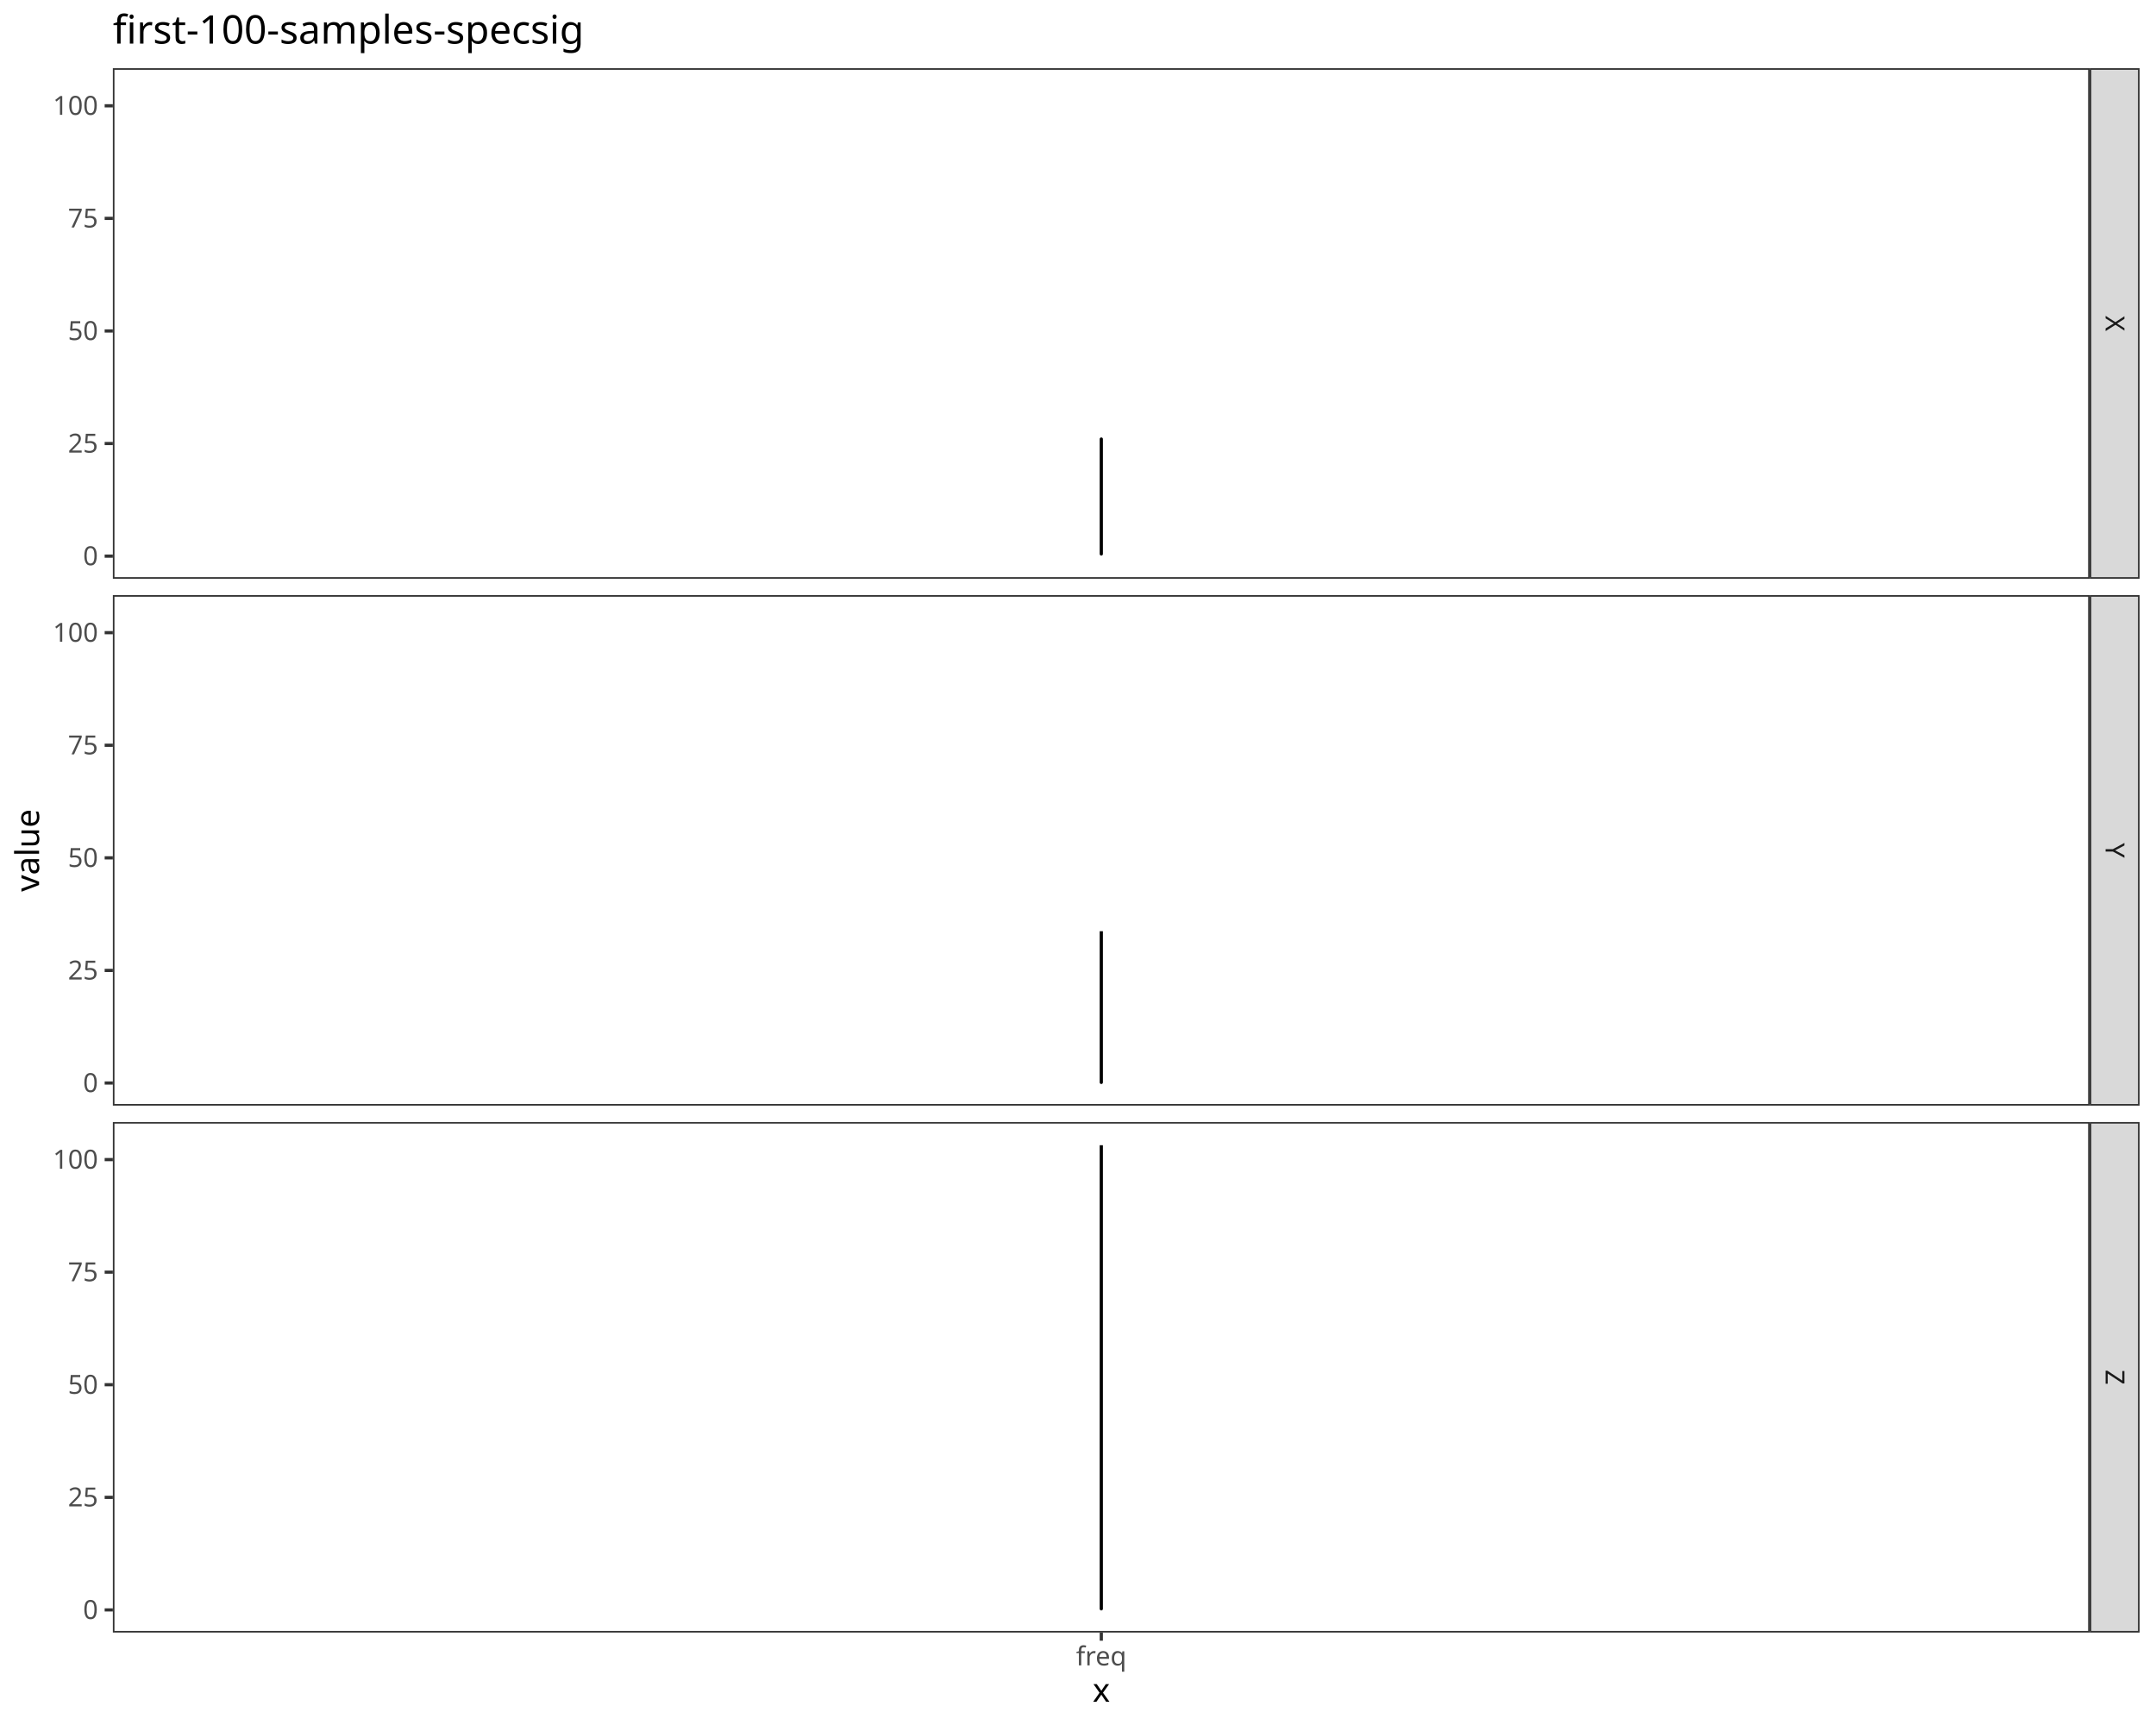
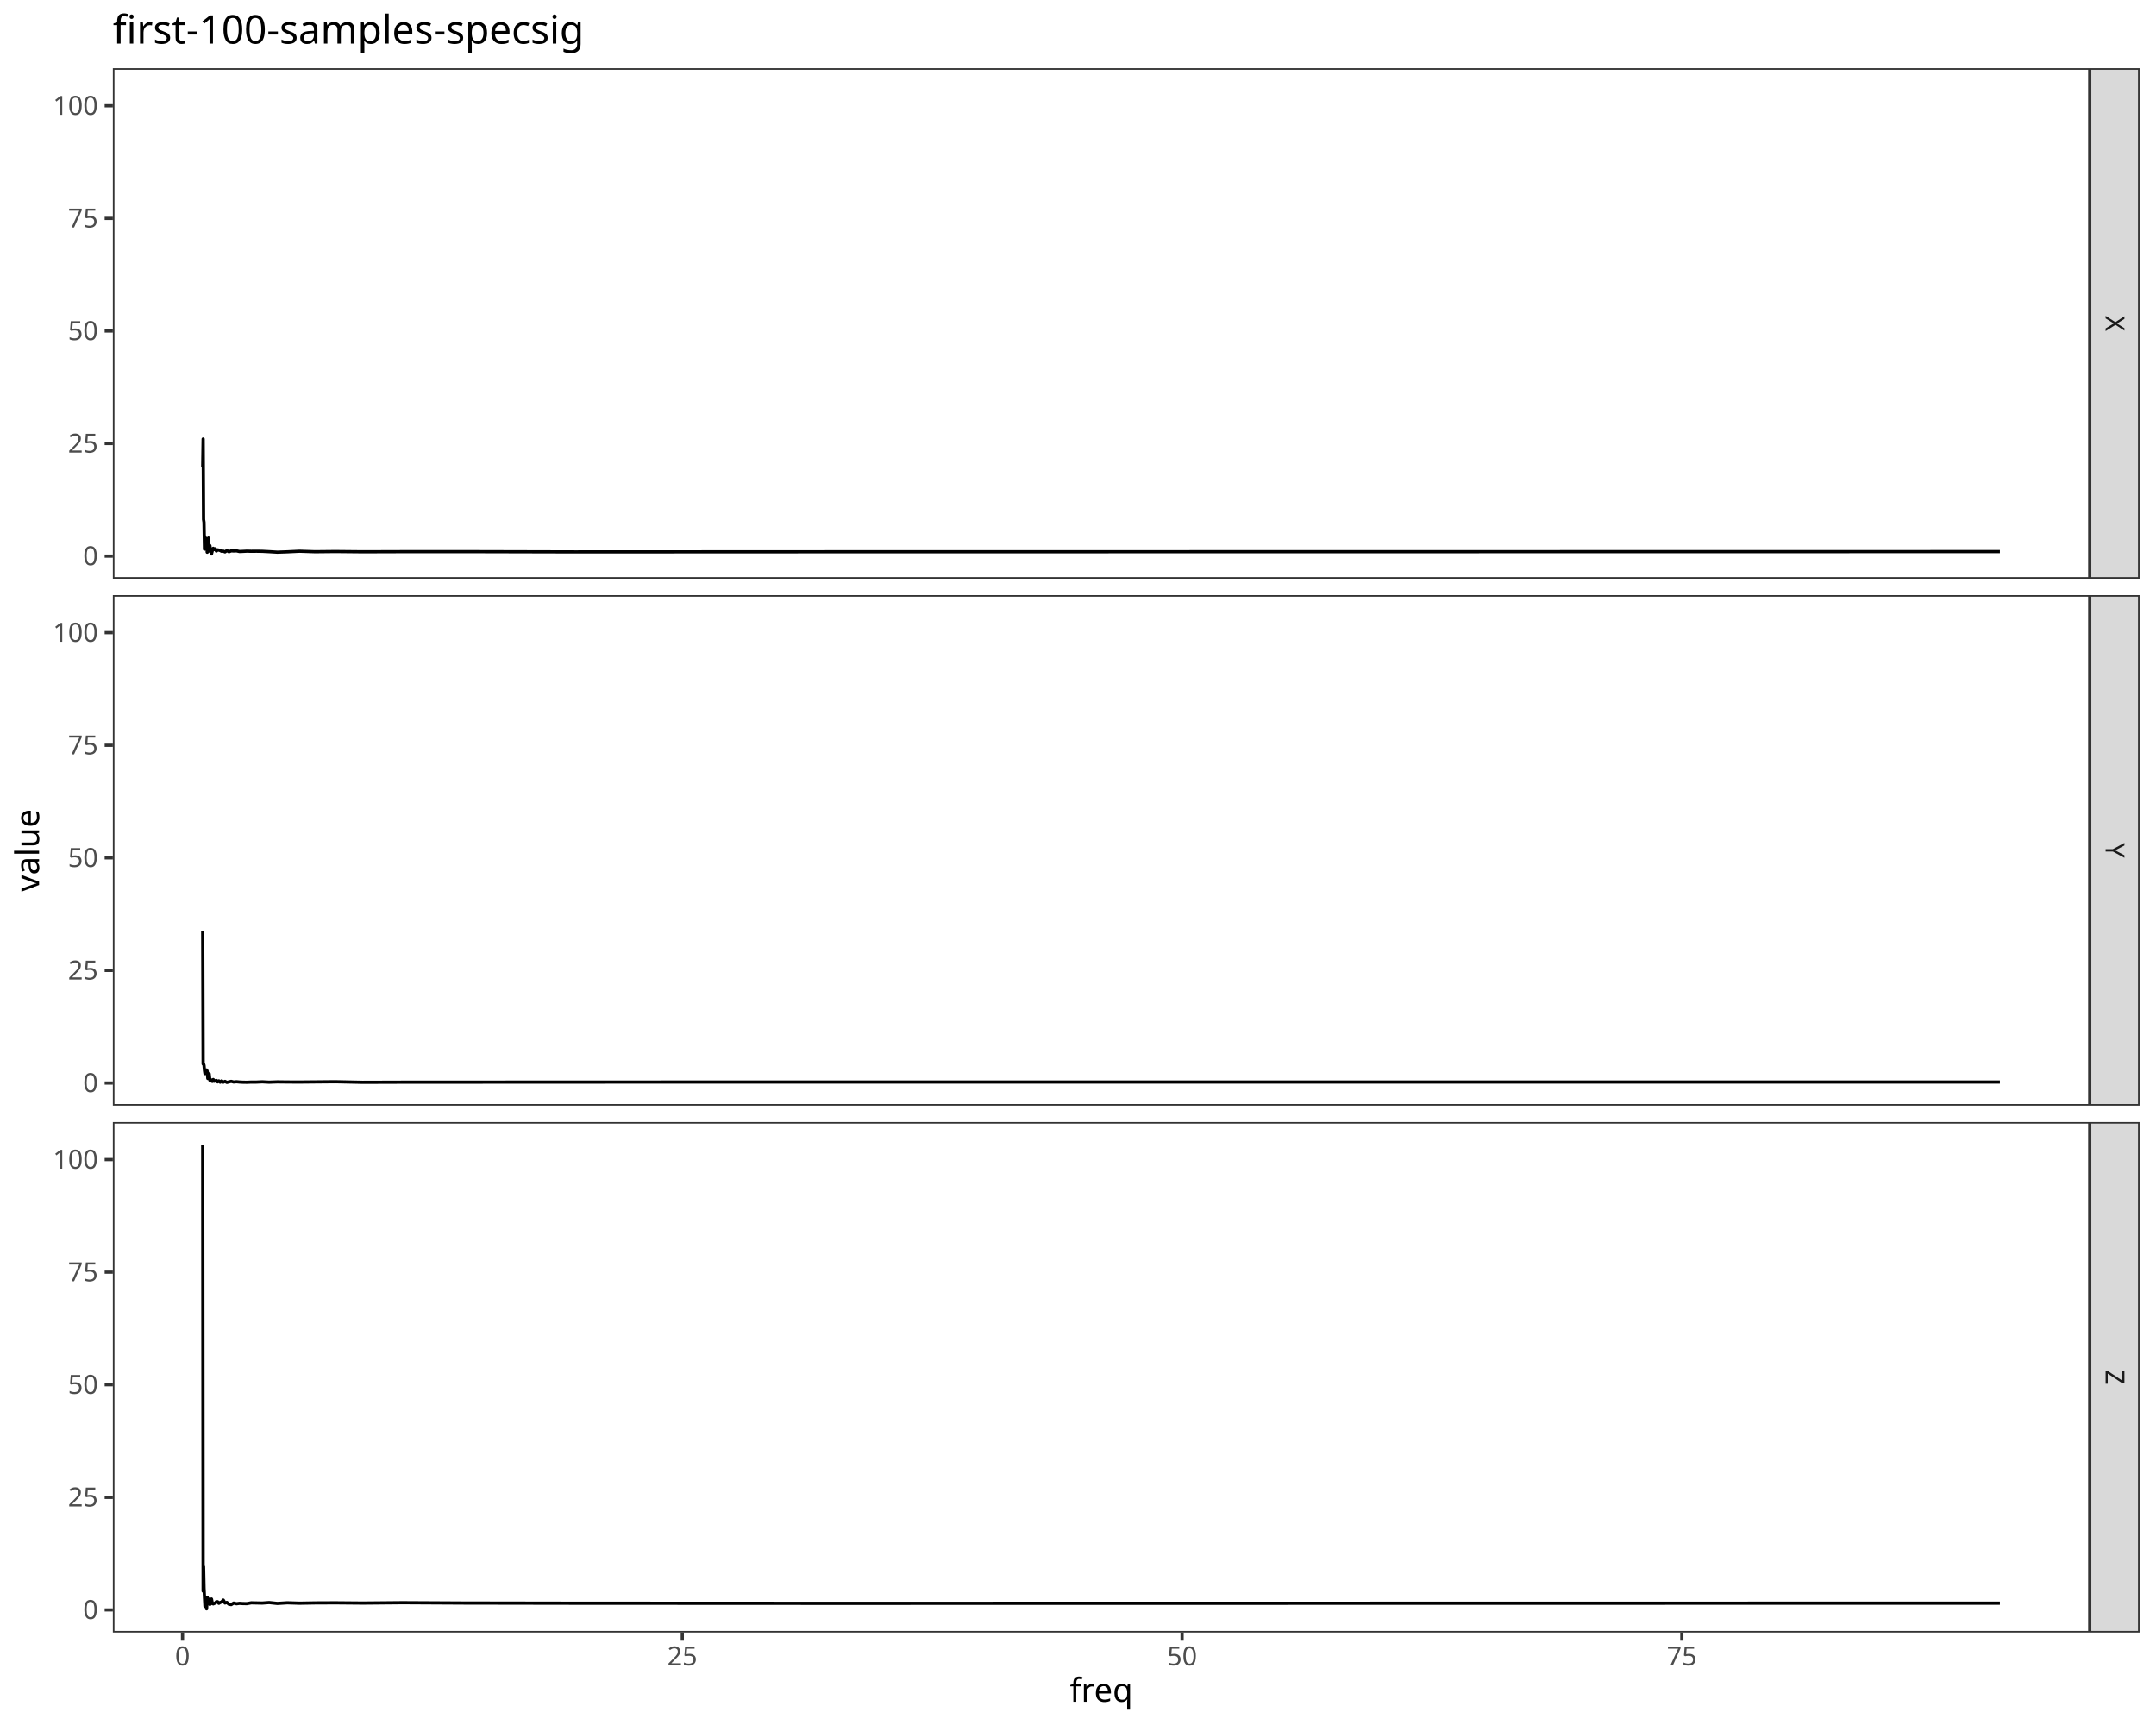
<svg xmlns="http://www.w3.org/2000/svg" class="svglite" data-engine-version="2.0" width="720.00pt" height="576.00pt" viewBox="0 0 720.00 576.00">
  <defs>
    <style type="text/css">
    .svglite line, .svglite polyline, .svglite polygon, .svglite path, .svglite rect, .svglite circle {
      fill: none;
      stroke: #000000;
      stroke-linecap: round;
      stroke-linejoin: round;
      stroke-miterlimit: 10.00;
    }
  </style>
  </defs>
  <rect width="100%" height="100%" style="stroke: none; fill: #FFFFFF;" />
  <defs>
    <clipPath id="cpMC4wMHw3MjAuMDB8MC4wMHw1NzYuMDA=">
      <rect x="0.00" y="0.00" width="720.00" height="576.00" />
    </clipPath>
  </defs>
  <g clip-path="url(#cpMC4wMHw3MjAuMDB8MC4wMHw1NzYuMDA=)">
    <rect x="0.00" y="0.00" width="720.00" height="576.00" style="stroke-width: 1.07; stroke: #FFFFFF; fill: #FFFFFF;" />
  </g>
  <defs>
    <clipPath id="cpMzcuNjl8Njk3Ljg3fDIyLjc4fDE5My4yNA==">
      <rect x="37.69" y="22.78" width="660.18" height="170.46" />
    </clipPath>
  </defs>
  <g clip-path="url(#cpMzcuNjl8Njk3Ljg3fDIyLjc4fDE5My4yNA==)">
    <rect x="37.69" y="22.78" width="660.18" height="170.46" style="stroke-width: 1.07; stroke: none; fill: #FFFFFF;" />
-     <polyline points="367.78,155.95 367.78,146.60 367.78,173.46 367.78,174.42 367.78,183.37 367.78,179.21 367.78,181.77 367.78,179.87 367.78,180.24 367.78,184.40 367.78,184.23 367.78,179.67 367.78,182.91 367.78,182.20 367.78,184.03 367.78,184.98 367.78,183.86 367.78,183.08 367.78,183.51 367.78,183.24 367.78,184.00 367.78,183.60 367.78,183.68 367.78,183.83 367.78,184.09 367.78,184.03 367.78,184.29 367.78,183.84 367.78,184.23 367.78,183.94 367.78,183.98 367.78,183.94 367.78,184.16 367.78,184.11 367.78,184.04 367.78,184.08 367.78,184.06 367.78,184.09 367.78,184.21 367.78,184.38 367.78,184.26 367.78,184.06 367.78,184.23 367.78,184.16 367.78,184.25 367.78,184.21 367.78,184.20 367.78,184.29 367.78,184.25 367.78,184.19 " style="stroke-width: 1.07; stroke-linecap: butt;" />
+     <polyline points="67.70,155.95 67.84,146.60 67.98,173.46 68.13,174.42 68.29,183.37 68.45,179.21 68.63,181.77 68.81,179.87 68.99,180.24 69.19,184.40 69.40,184.23 69.62,179.67 69.85,182.91 70.09,182.20 70.35,184.03 70.62,184.98 70.91,183.86 71.22,183.08 71.54,183.51 71.89,183.24 72.26,184.00 72.66,183.60 73.08,183.68 73.54,183.83 74.03,184.09 74.56,184.03 75.14,184.29 75.77,183.84 76.46,184.23 77.21,183.94 78.04,183.98 78.97,183.94 79.99,184.16 81.14,184.11 82.44,184.04 83.92,184.08 85.61,184.06 87.58,184.09 89.88,184.21 92.62,184.38 95.94,184.26 100.03,184.06 105.21,184.23 111.96,184.16 121.15,184.25 134.38,184.21 155.06,184.20 191.96,184.29 276.45,184.25 667.86,184.19 " style="stroke-width: 1.07; stroke-linecap: butt;" />
    <rect x="37.69" y="22.78" width="660.18" height="170.46" style="stroke-width: 1.07; stroke: #333333;" />
  </g>
  <g clip-path="url(#cpMC4wMHw3MjAuMDB8MC4wMHw1NzYuMDA=)">
</g>
  <defs>
    <clipPath id="cpMzcuNjl8Njk3Ljg3fDE5OC43MnwzNjkuMTg=">
      <rect x="37.69" y="198.72" width="660.18" height="170.46" />
    </clipPath>
  </defs>
  <g clip-path="url(#cpMzcuNjl8Njk3Ljg3fDE5OC43MnwzNjkuMTg=)">
    <rect x="37.69" y="198.72" width="660.18" height="170.46" style="stroke-width: 1.07; stroke: none; fill: #FFFFFF;" />
-     <polyline points="367.78,310.95 367.78,355.28 367.78,355.27 367.78,355.75 367.78,357.52 367.78,358.49 367.78,357.70 367.78,357.30 367.78,357.28 367.78,357.72 367.78,360.12 367.78,358.85 367.78,358.58 367.78,360.71 367.78,360.49 367.78,360.93 367.78,361.09 367.78,360.46 367.78,361.04 367.78,360.90 367.78,360.77 367.78,361.25 367.78,360.91 367.78,361.36 367.78,360.92 367.78,361.35 367.78,361.08 367.78,361.43 367.78,361.26 367.78,361.07 367.78,361.30 367.78,361.20 367.78,361.30 367.78,361.36 367.78,361.38 367.78,361.32 367.78,361.32 367.78,361.23 367.78,361.35 367.78,361.25 367.78,361.29 367.78,361.31 367.78,361.26 367.78,361.20 367.78,361.39 367.78,361.35 367.78,361.34 367.78,361.32 367.78,361.30 367.78,361.30 " style="stroke-width: 1.07; stroke-linecap: butt;" />
+     <polyline points="67.70,310.95 67.84,355.28 67.98,355.27 68.13,355.75 68.29,357.52 68.45,358.49 68.63,357.70 68.81,357.30 68.99,357.28 69.19,357.72 69.40,360.12 69.62,358.85 69.85,358.58 70.09,360.71 70.35,360.49 70.62,360.93 70.91,361.09 71.22,360.46 71.54,361.04 71.89,360.90 72.26,360.77 72.66,361.25 73.08,360.91 73.54,361.36 74.03,360.92 74.56,361.35 75.14,361.08 75.77,361.43 76.46,361.26 77.21,361.07 78.04,361.30 78.97,361.20 79.99,361.30 81.14,361.36 82.44,361.38 83.92,361.32 85.61,361.32 87.58,361.23 89.88,361.35 92.62,361.25 95.94,361.29 100.03,361.31 105.21,361.26 111.96,361.20 121.15,361.39 134.38,361.35 155.06,361.34 191.96,361.32 276.45,361.30 667.86,361.30 " style="stroke-width: 1.07; stroke-linecap: butt;" />
    <rect x="37.69" y="198.72" width="660.18" height="170.46" style="stroke-width: 1.07; stroke: #333333;" />
  </g>
  <g clip-path="url(#cpMC4wMHw3MjAuMDB8MC4wMHw1NzYuMDA=)">
</g>
  <defs>
    <clipPath id="cpMzcuNjl8Njk3Ljg3fDM3NC42Nnw1NDUuMTE=">
      <rect x="37.69" y="374.66" width="660.18" height="170.46" />
    </clipPath>
  </defs>
  <g clip-path="url(#cpMzcuNjl8Njk3Ljg3fDM3NC42Nnw1NDUuMTE=)">
    <rect x="37.69" y="374.66" width="660.18" height="170.46" style="stroke-width: 1.07; stroke: none; fill: #FFFFFF;" />
-     <polyline points="367.78,382.40 367.78,531.28 367.78,523.16 367.78,530.26 367.78,533.46 367.78,536.34 367.78,533.28 367.78,533.74 367.78,537.21 367.78,533.33 367.78,535.56 367.78,533.92 367.78,534.62 367.78,535.73 367.78,535.51 367.78,533.93 367.78,535.40 367.78,535.56 367.78,535.39 367.78,535.28 367.78,534.85 367.78,534.84 367.78,535.36 367.78,535.08 367.78,534.91 367.78,534.28 367.78,535.26 367.78,535.06 367.78,535.67 367.78,535.79 367.78,535.28 367.78,535.51 367.78,535.37 367.78,535.45 367.78,535.47 367.78,535.20 367.78,535.24 367.78,535.28 367.78,535.11 367.78,535.40 367.78,535.19 367.78,535.32 367.78,535.23 367.78,535.20 367.78,535.28 367.78,535.16 367.78,535.27 367.78,535.33 367.78,535.37 367.78,535.31 " style="stroke-width: 1.07; stroke-linecap: butt;" />
+     <polyline points="67.70,382.40 67.84,531.28 67.98,523.16 68.13,530.26 68.29,533.46 68.45,536.34 68.63,533.28 68.81,533.74 68.99,537.21 69.19,533.33 69.40,535.56 69.62,533.92 69.85,534.62 70.09,535.73 70.35,535.51 70.62,533.93 70.91,535.40 71.22,535.56 71.54,535.39 71.89,535.28 72.26,534.85 72.66,534.84 73.08,535.36 73.54,535.08 74.03,534.91 74.56,534.28 75.14,535.26 75.77,535.06 76.46,535.67 77.21,535.79 78.04,535.28 78.97,535.51 79.99,535.37 81.14,535.45 82.44,535.47 83.92,535.20 85.61,535.24 87.58,535.28 89.88,535.11 92.62,535.40 95.94,535.19 100.03,535.32 105.21,535.23 111.96,535.20 121.15,535.28 134.38,535.16 155.06,535.27 191.96,535.33 276.45,535.37 667.86,535.31 " style="stroke-width: 1.07; stroke-linecap: butt;" />
    <rect x="37.69" y="374.66" width="660.18" height="170.46" style="stroke-width: 1.07; stroke: #333333;" />
  </g>
  <g clip-path="url(#cpMC4wMHw3MjAuMDB8MC4wMHw1NzYuMDA=)">
</g>
  <defs>
    <clipPath id="cpNjk3Ljg3fDcxNC41MnwyMi43OHwxOTMuMjQ=">
      <rect x="697.87" y="22.78" width="16.65" height="170.46" />
    </clipPath>
  </defs>
  <g clip-path="url(#cpNjk3Ljg3fDcxNC41MnwyMi43OHwxOTMuMjQ=)">
    <rect x="697.87" y="22.78" width="16.65" height="170.46" style="stroke-width: 1.07; stroke: #333333; fill: #D9D9D9;" />
    <text transform="translate(703.17,108.01) rotate(90)" text-anchor="middle" style="font-size: 8.80px; fill: #1A1A1A; font-family: sans;" textLength="5.87px" lengthAdjust="spacingAndGlyphs">X</text>
  </g>
  <g clip-path="url(#cpMC4wMHw3MjAuMDB8MC4wMHw1NzYuMDA=)">
</g>
  <defs>
    <clipPath id="cpNjk3Ljg3fDcxNC41MnwxOTguNzJ8MzY5LjE4">
      <rect x="697.87" y="198.72" width="16.65" height="170.46" />
    </clipPath>
  </defs>
  <g clip-path="url(#cpNjk3Ljg3fDcxNC41MnwxOTguNzJ8MzY5LjE4)">
    <rect x="697.87" y="198.72" width="16.65" height="170.46" style="stroke-width: 1.07; stroke: #333333; fill: #D9D9D9;" />
    <text transform="translate(703.17,283.95) rotate(90)" text-anchor="middle" style="font-size: 8.80px; fill: #1A1A1A; font-family: sans;" textLength="5.87px" lengthAdjust="spacingAndGlyphs">Y</text>
  </g>
  <g clip-path="url(#cpMC4wMHw3MjAuMDB8MC4wMHw1NzYuMDA=)">
</g>
  <defs>
    <clipPath id="cpNjk3Ljg3fDcxNC41MnwzNzQuNjZ8NTQ1LjEx">
      <rect x="697.87" y="374.66" width="16.65" height="170.46" />
    </clipPath>
  </defs>
  <g clip-path="url(#cpNjk3Ljg3fDcxNC41MnwzNzQuNjZ8NTQ1LjEx)">
    <rect x="697.87" y="374.66" width="16.65" height="170.46" style="stroke-width: 1.07; stroke: #333333; fill: #D9D9D9;" />
    <text transform="translate(703.17,459.88) rotate(90)" text-anchor="middle" style="font-size: 8.80px; fill: #1A1A1A; font-family: sans;" textLength="5.38px" lengthAdjust="spacingAndGlyphs">Z</text>
  </g>
  <g clip-path="url(#cpMC4wMHw3MjAuMDB8MC4wMHw1NzYuMDA=)">
-     <polyline points="367.78,547.85 367.78,545.11 " style="stroke-width: 1.07; stroke: #333333; stroke-linecap: butt;" />
-     <text x="367.78" y="556.10" text-anchor="middle" style="font-size: 8.80px; fill: #4D4D4D; font-family: sans;" textLength="15.16px" lengthAdjust="spacingAndGlyphs">freq</text>
+     <polyline points="60.95,547.85 60.95,545.11 " style="stroke-width: 1.07; stroke: #333333; stroke-linecap: butt;" />
+     <polyline points="227.85,547.85 227.85,545.11 " style="stroke-width: 1.07; stroke: #333333; stroke-linecap: butt;" />
+     <polyline points="394.75,547.85 394.75,545.11 " style="stroke-width: 1.07; stroke: #333333; stroke-linecap: butt;" />
+     <polyline points="561.65,547.85 561.65,545.11 " style="stroke-width: 1.07; stroke: #333333; stroke-linecap: butt;" />
+     <text x="60.95" y="556.10" text-anchor="middle" style="font-size: 8.80px; fill: #4D4D4D; font-family: sans;" textLength="4.89px" lengthAdjust="spacingAndGlyphs">0</text>
+     <text x="227.85" y="556.10" text-anchor="middle" style="font-size: 8.80px; fill: #4D4D4D; font-family: sans;" textLength="9.79px" lengthAdjust="spacingAndGlyphs">25</text>
+     <text x="394.75" y="556.10" text-anchor="middle" style="font-size: 8.80px; fill: #4D4D4D; font-family: sans;" textLength="9.79px" lengthAdjust="spacingAndGlyphs">50</text>
+     <text x="561.65" y="556.10" text-anchor="middle" style="font-size: 8.80px; fill: #4D4D4D; font-family: sans;" textLength="9.79px" lengthAdjust="spacingAndGlyphs">75</text>
    <text x="32.76" y="188.73" text-anchor="end" style="font-size: 8.80px; fill: #4D4D4D; font-family: sans;" textLength="4.89px" lengthAdjust="spacingAndGlyphs">0</text>
    <text x="32.76" y="151.13" text-anchor="end" style="font-size: 8.80px; fill: #4D4D4D; font-family: sans;" textLength="9.79px" lengthAdjust="spacingAndGlyphs">25</text>
    <text x="32.76" y="113.54" text-anchor="end" style="font-size: 8.80px; fill: #4D4D4D; font-family: sans;" textLength="9.79px" lengthAdjust="spacingAndGlyphs">50</text>
    <text x="32.76" y="75.95" text-anchor="end" style="font-size: 8.80px; fill: #4D4D4D; font-family: sans;" textLength="9.79px" lengthAdjust="spacingAndGlyphs">75</text>
    <text x="32.76" y="38.35" text-anchor="end" style="font-size: 8.80px; fill: #4D4D4D; font-family: sans;" textLength="14.68px" lengthAdjust="spacingAndGlyphs">100</text>
    <polyline points="34.95,185.70 37.69,185.70 " style="stroke-width: 1.07; stroke: #333333; stroke-linecap: butt;" />
    <polyline points="34.95,148.10 37.69,148.10 " style="stroke-width: 1.07; stroke: #333333; stroke-linecap: butt;" />
    <polyline points="34.95,110.51 37.69,110.51 " style="stroke-width: 1.07; stroke: #333333; stroke-linecap: butt;" />
    <polyline points="34.95,72.92 37.69,72.92 " style="stroke-width: 1.07; stroke: #333333; stroke-linecap: butt;" />
    <polyline points="34.95,35.32 37.69,35.32 " style="stroke-width: 1.07; stroke: #333333; stroke-linecap: butt;" />
    <text x="32.76" y="364.66" text-anchor="end" style="font-size: 8.80px; fill: #4D4D4D; font-family: sans;" textLength="4.89px" lengthAdjust="spacingAndGlyphs">0</text>
    <text x="32.76" y="327.07" text-anchor="end" style="font-size: 8.80px; fill: #4D4D4D; font-family: sans;" textLength="9.79px" lengthAdjust="spacingAndGlyphs">25</text>
    <text x="32.76" y="289.48" text-anchor="end" style="font-size: 8.80px; fill: #4D4D4D; font-family: sans;" textLength="9.79px" lengthAdjust="spacingAndGlyphs">50</text>
    <text x="32.76" y="251.88" text-anchor="end" style="font-size: 8.80px; fill: #4D4D4D; font-family: sans;" textLength="9.79px" lengthAdjust="spacingAndGlyphs">75</text>
    <text x="32.76" y="214.29" text-anchor="end" style="font-size: 8.80px; fill: #4D4D4D; font-family: sans;" textLength="14.68px" lengthAdjust="spacingAndGlyphs">100</text>
    <polyline points="34.95,361.63 37.69,361.63 " style="stroke-width: 1.07; stroke: #333333; stroke-linecap: butt;" />
    <polyline points="34.95,324.04 37.69,324.04 " style="stroke-width: 1.07; stroke: #333333; stroke-linecap: butt;" />
    <polyline points="34.95,286.45 37.69,286.45 " style="stroke-width: 1.07; stroke: #333333; stroke-linecap: butt;" />
    <polyline points="34.95,248.85 37.69,248.85 " style="stroke-width: 1.07; stroke: #333333; stroke-linecap: butt;" />
    <polyline points="34.95,211.26 37.69,211.26 " style="stroke-width: 1.07; stroke: #333333; stroke-linecap: butt;" />
    <text x="32.76" y="540.60" text-anchor="end" style="font-size: 8.80px; fill: #4D4D4D; font-family: sans;" textLength="4.89px" lengthAdjust="spacingAndGlyphs">0</text>
    <text x="32.76" y="503.00" text-anchor="end" style="font-size: 8.80px; fill: #4D4D4D; font-family: sans;" textLength="9.79px" lengthAdjust="spacingAndGlyphs">25</text>
    <text x="32.76" y="465.41" text-anchor="end" style="font-size: 8.80px; fill: #4D4D4D; font-family: sans;" textLength="9.79px" lengthAdjust="spacingAndGlyphs">50</text>
    <text x="32.76" y="427.82" text-anchor="end" style="font-size: 8.80px; fill: #4D4D4D; font-family: sans;" textLength="9.79px" lengthAdjust="spacingAndGlyphs">75</text>
    <text x="32.76" y="390.23" text-anchor="end" style="font-size: 8.80px; fill: #4D4D4D; font-family: sans;" textLength="14.68px" lengthAdjust="spacingAndGlyphs">100</text>
    <polyline points="34.95,537.57 37.69,537.57 " style="stroke-width: 1.07; stroke: #333333; stroke-linecap: butt;" />
    <polyline points="34.95,499.98 37.69,499.98 " style="stroke-width: 1.07; stroke: #333333; stroke-linecap: butt;" />
    <polyline points="34.95,462.38 37.69,462.38 " style="stroke-width: 1.07; stroke: #333333; stroke-linecap: butt;" />
    <polyline points="34.95,424.79 37.69,424.79 " style="stroke-width: 1.07; stroke: #333333; stroke-linecap: butt;" />
    <polyline points="34.95,387.20 37.69,387.20 " style="stroke-width: 1.07; stroke: #333333; stroke-linecap: butt;" />
-     <text x="367.78" y="568.24" text-anchor="middle" style="font-size: 11.00px; font-family: sans;" textLength="5.50px" lengthAdjust="spacingAndGlyphs">x</text>
+     <text x="367.78" y="568.24" text-anchor="middle" style="font-size: 11.00px; font-family: sans;" textLength="18.96px" lengthAdjust="spacingAndGlyphs">freq</text>
    <text transform="translate(13.05,283.95) rotate(-90)" text-anchor="middle" style="font-size: 11.00px; font-family: sans;" textLength="26.30px" lengthAdjust="spacingAndGlyphs">value</text>
    <text x="37.69" y="14.56" style="font-size: 13.20px; font-family: sans;" textLength="150.42px" lengthAdjust="spacingAndGlyphs">first-100-samples-specsig</text>
  </g>
</svg>
